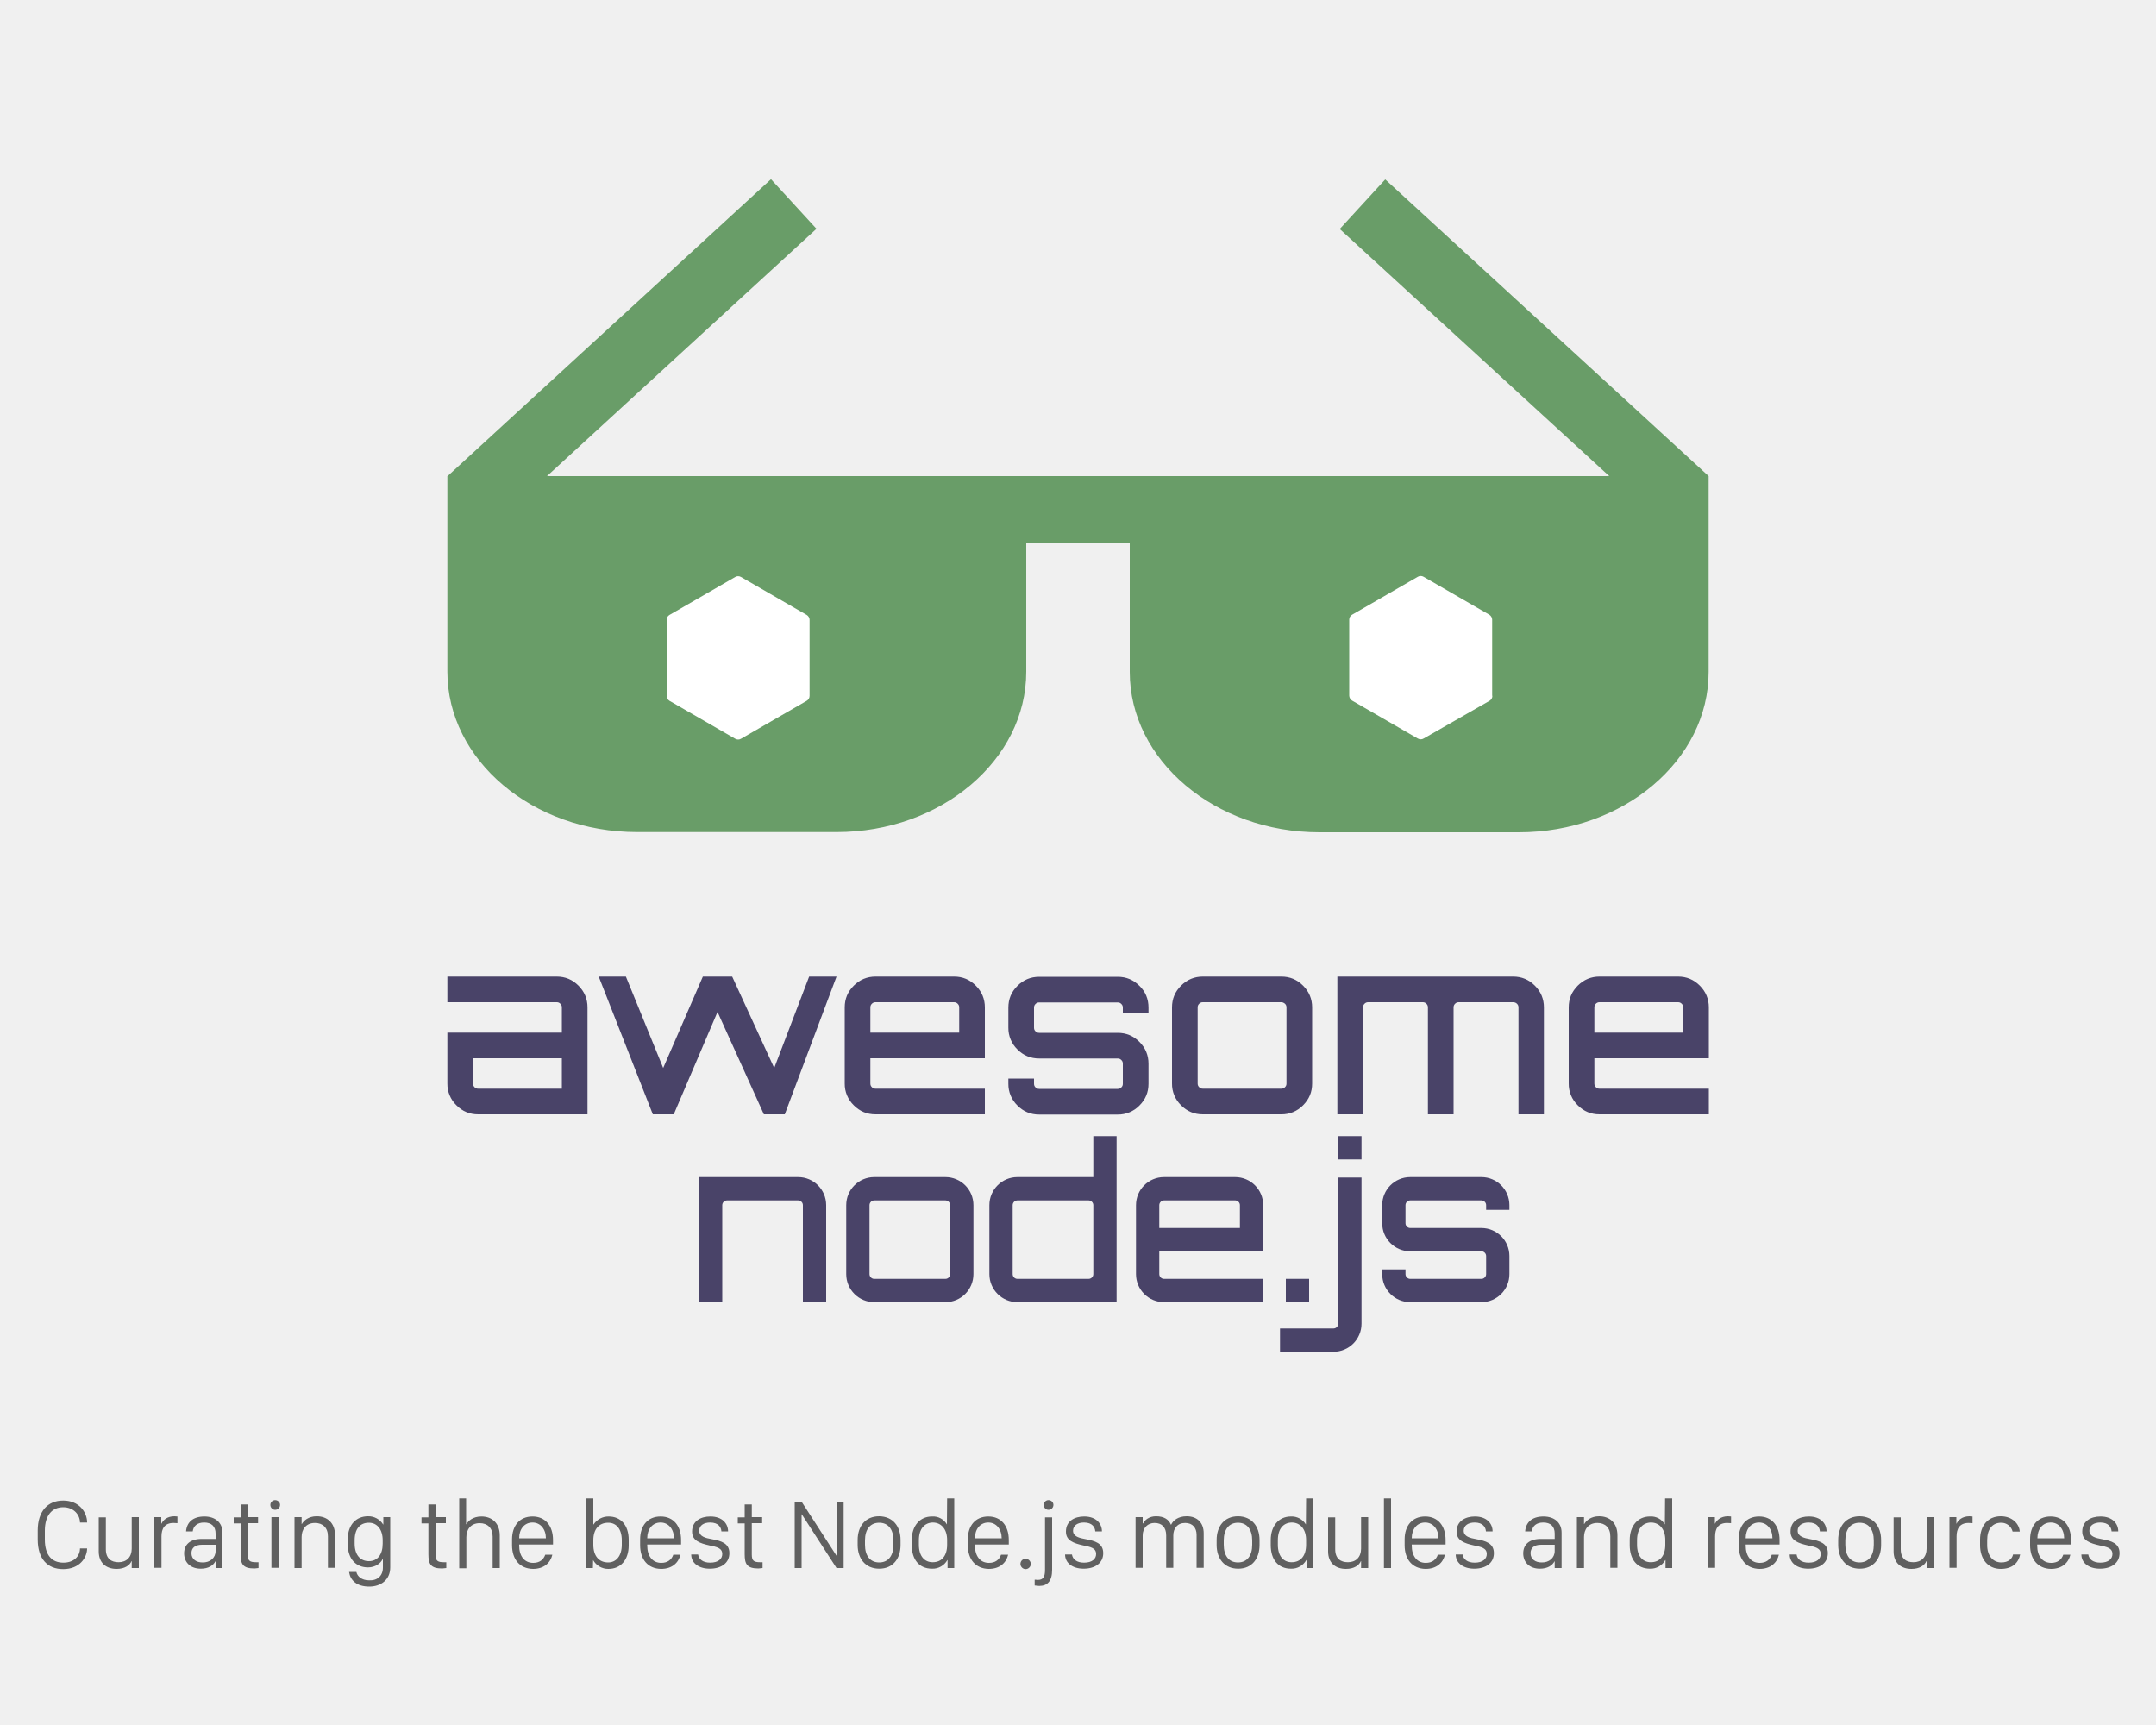
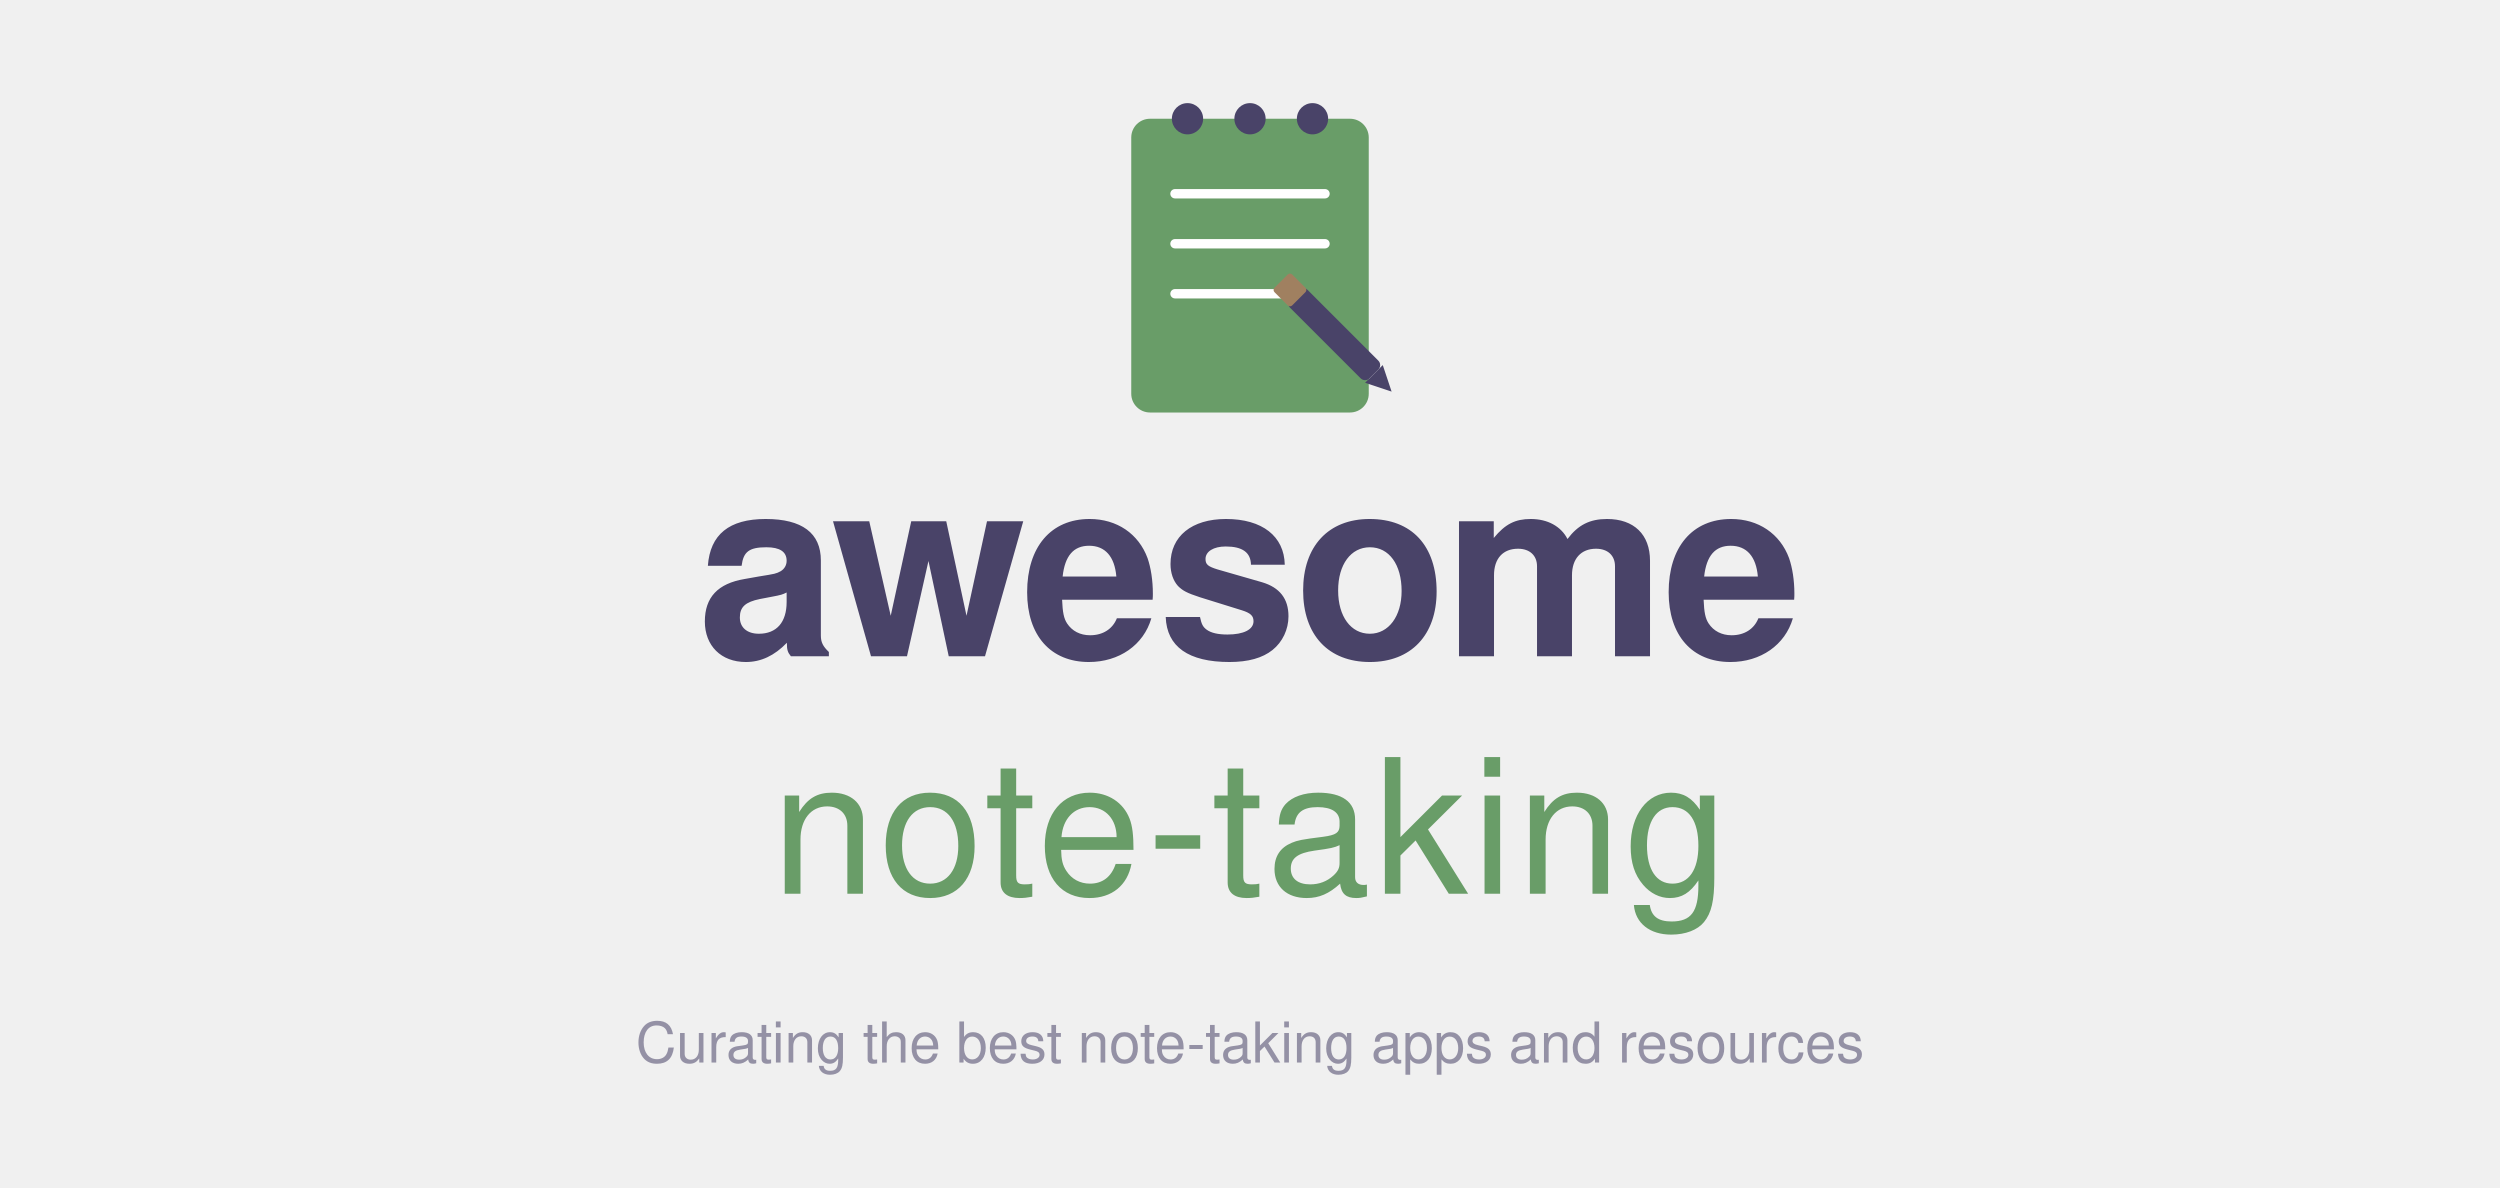
- <svg xmlns="http://www.w3.org/2000/svg" viewBox="-178.3 -166.8 1000 800">
-   <path fill="#494368" d="M79.9 286.1c4 0 7.3 1.4 10.1 4.2 2.8 2.8 4.2 6.2 4.2 10.1V350H43.5c-4 0-7.3-1.4-10.1-4.2a13.8 13.8 0 0 1-4.2-10.1v-23.6h53.1v-11.7c0-.7-.2-1.2-.7-1.7-.5-.5-1-.7-1.7-.7H29.2v-11.9h50.7zm2.4 52V324H41.1v11.7c0 .7.2 1.2.7 1.7.5.5 1 .7 1.7.7h38.8zm114.7-52h12.7l-24 63.9H176l-21.5-47.5-20.3 47.5-.2-.1.1.1h-9.6l-25.1-63.9H112l17.3 42.4 18.4-42.4h13.6l19.5 42.4 16.2-42.4zm67.2 0c4 0 7.3 1.4 10.1 4.2 2.8 2.8 4.2 6.2 4.2 10.1V324h-53.1v11.7c0 .7.2 1.2.7 1.7.5.5 1 .7 1.7.7h50.7V350h-50.7c-4 0-7.3-1.4-10.1-4.2a13.8 13.8 0 0 1-4.2-10.1v-35.3c0-4 1.4-7.3 4.2-10.1 2.8-2.8 6.2-4.2 10.1-4.2h36.4zm-38.8 26h41.2v-11.7c0-.7-.2-1.2-.7-1.7-.5-.5-1-.7-1.7-.7h-36.4c-.7 0-1.2.2-1.7.7-.5.5-.7 1-.7 1.7v11.7zm129-11.6v2.4h-11.9v-2.4c0-.7-.2-1.2-.7-1.7-.5-.5-1-.7-1.7-.7h-36.4c-.7 0-1.2.2-1.7.7-.5.5-.7 1-.7 1.7v9.3c0 .7.2 1.2.7 1.7.5.5 1 .7 1.7.7h36.4c4 0 7.3 1.4 10.1 4.2 2.8 2.8 4.2 6.2 4.2 10.1v9.3c0 4-1.4 7.3-4.2 10.1a13.8 13.8 0 0 1-10.1 4.2h-36.4c-4 0-7.3-1.4-10.1-4.2a13.8 13.8 0 0 1-4.2-10.1v-2.4h11.9v2.4c0 .7.2 1.2.7 1.7.5.5 1 .7 1.7.7h36.4c.7 0 1.2-.2 1.7-.7.5-.5.7-1 .7-1.7v-9.3c0-.7-.2-1.2-.7-1.7-.5-.5-1-.7-1.7-.7h-36.4c-4 0-7.3-1.4-10.1-4.2a13.8 13.8 0 0 1-4.2-10.1v-9.3c0-4 1.4-7.3 4.2-10.1 2.8-2.8 6.2-4.2 10.1-4.2h36.4c4 0 7.3 1.4 10.1 4.2 2.8 2.7 4.2 6.1 4.2 10.1zm25.2-14.4H416c4 0 7.3 1.4 10.1 4.2 2.8 2.8 4.2 6.2 4.2 10.1v35.3c0 4-1.4 7.3-4.2 10.1A13.8 13.8 0 0 1 416 350h-36.4c-4 0-7.3-1.4-10.1-4.2a13.8 13.8 0 0 1-4.2-10.1v-35.3c0-4 1.4-7.3 4.2-10.1 2.8-2.8 6.2-4.2 10.1-4.2zM416 298h-36.4c-.7 0-1.2.2-1.7.7-.5.5-.7 1-.7 1.7v35.3c0 .7.2 1.2.7 1.7.5.5 1 .7 1.7.7H416c.7 0 1.2-.2 1.7-.7.5-.5.7-1 .7-1.7v-35.3c0-.7-.2-1.2-.7-1.7-.5-.4-1-.7-1.7-.7zm107.5-11.9c4 0 7.3 1.4 10.1 4.2 2.8 2.8 4.2 6.2 4.2 10.1V350H526v-49.6c0-.7-.2-1.2-.7-1.7-.5-.5-1.1-.7-1.8-.7h-25.2c-.7 0-1.2.2-1.7.7-.5.5-.7 1-.7 1.7V350H484v-49.6c0-.7-.2-1.2-.7-1.7-.5-.5-1-.7-1.7-.7h-25.3c-.7 0-1.2.2-1.7.7-.5.5-.7 1-.7 1.7V350H442v-63.9h81.5zm76.5 0c4 0 7.3 1.4 10.1 4.2 2.8 2.8 4.2 6.2 4.2 10.1V324h-53.1v11.7c0 .7.2 1.2.7 1.7.5.5 1 .7 1.7.7h50.7V350h-50.7c-4 0-7.3-1.4-10.1-4.2a13.8 13.8 0 0 1-4.2-10.1v-35.3c0-4 1.4-7.3 4.2-10.1 2.8-2.8 6.2-4.2 10.1-4.2H600zm-38.8 26h41.2v-11.7c0-.7-.2-1.2-.7-1.7-.5-.5-1-.7-1.7-.7h-36.4c-.7 0-1.2.2-1.7.7-.5.5-.7 1-.7 1.7v11.7z" />
-   <path fill="#699D68" d="M614.2 54l-150-137.6-21.1 23L568.1 54H75.4l125-114.7-21.1-23L29.3 54h-.1v90.7c0 41 39.5 74.4 88 74.4h92.5c48.5 0 88-33.4 88-74.4V85.2h48v59.6c0 41 39.5 74.4 88 74.4h92.5c48.5 0 88-33.4 88-74.4V54z" />
-   <g fill="#494368">
-     <path d="M204.9 392.1v45h-10.8v-45c0-1.2-1-2.2-2.2-2.2h-33c-1.2 0-2.2 1-2.2 2.2v45h-10.8v-58h46a13 13 0 0 1 13 13zm55.3-13a13 13 0 0 1 13 13v32a13 13 0 0 1-13 13h-33a13 13 0 0 1-13-13v-32a13 13 0 0 1 13-13h33zm-33 10.8c-1.2 0-2.2 1-2.2 2.2v32c0 1.2 1 2.2 2.2 2.2h33c1.2 0 2.2-1 2.2-2.2v-32c0-1.2-1-2.2-2.2-2.2h-33zm112.4-29.8v77h-46a13 13 0 0 1-13-13v-32a13 13 0 0 1 13-13h35.2v-19h10.8zm-13 66.2c1.2 0 2.2-1 2.2-2.2v-32c0-1.2-1-2.2-2.2-2.2h-33c-1.2 0-2.2 1-2.2 2.2v32c0 1.2 1 2.2 2.2 2.2h33zm81-34.2v21.4h-48.2v10.6c0 1.2 1 2.2 2.2 2.2h46v10.8h-46a13 13 0 0 1-13-13v-32a13 13 0 0 1 13-13h33a13 13 0 0 1 13 13zm-10.8 10.6v-10.6c0-1.2-1-2.2-2.2-2.2h-33c-1.2 0-2.2 1-2.2 2.2v10.6h37.4zm32.1 34.4h-10.8v-10.8h10.8v10.8z" />
-     <path d="M453.2 415.1v32a13 13 0 0 1-13 13h-24.8v-10.8h24.8c1.2 0 2.2-1 2.2-2.2v-67.8h10.8v35.8zm0-55v10.8h-10.8v-10.8h10.8zm68.6 34.2H511v-2.2c0-1.2-1-2.2-2.2-2.2h-33c-1.2 0-2.2 1-2.2 2.2v8.4c0 1.2 1 2.2 2.2 2.2h33a13 13 0 0 1 13 13v8.4a13 13 0 0 1-13 13h-33a13 13 0 0 1-13-13v-2.2h10.8v2.2c0 1.2 1 2.2 2.2 2.2h33c1.2 0 2.2-1 2.2-2.2v-8.4c0-1.2-1-2.2-2.2-2.2h-33a13 13 0 0 1-13-13v-8.4a13 13 0 0 1 13-13h33a13 13 0 0 1 13 13v2.2z" />
+ <svg xmlns="http://www.w3.org/2000/svg" viewBox="0 0 800 380">
+   <g transform="translate(400, 80)">
+     <rect x="-38" y="-42" width="76" height="94" rx="6" ry="6" fill="#699D68" />
+     <circle cx="-20" cy="-42" r="5" fill="#494368" />
+     <circle cx="0" cy="-42" r="5" fill="#494368" />
+     <circle cx="20" cy="-42" r="5" fill="#494368" />
+     <line x1="-24" y1="-18" x2="24" y2="-18" stroke="white" stroke-width="3" stroke-linecap="round" />
+     <line x1="-24" y1="-2" x2="24" y2="-2" stroke="white" stroke-width="3" stroke-linecap="round" />
+     <line x1="-24" y1="14" x2="16" y2="14" stroke="white" stroke-width="3" stroke-linecap="round" />
+     <g transform="translate(34, 34) rotate(-45)">
+       <rect x="-4" y="-28" width="8" height="36" rx="2" fill="#494368" />
+       <polygon points="-4,8 4,8 0,16" fill="#494368" />
+       <rect x="-4" y="-34" width="8" height="8" rx="1" fill="#a08060" />
+     </g>
  </g>
-   <path fill="#FFF" fill-rule="evenodd" d="M197.2 155.9c0 1-.5 1.8-1.3 2.3l-30.5 17.6c-.8.5-1.8.5-2.7 0l-30.5-17.6a2.8 2.8 0 0 1-1.3-2.3v-35.2c0-1 .5-1.8 1.3-2.3l30.5-17.6c.8-.5 1.9-.5 2.7 0l30.5 17.6c.8.5 1.3 1.4 1.3 2.3v35.2zm316.7 0c0 1-.5 1.8-1.3 2.3L482 175.7c-.8.5-1.8.5-2.7 0l-30.5-17.6a2.8 2.8 0 0 1-1.3-2.3v-35.2c0-1 .5-1.8 1.3-2.3l30.5-17.6c.8-.5 1.9-.5 2.7 0l30.5 17.6c.8.5 1.3 1.4 1.3 2.3v35.3z" clip-rule="evenodd" />
-   <path fill="none" d="M-178.3 528.1h1000v52.5h-1000z" clip-rule="evenodd" />
-   <path d="M-157.5 547.2c0 7.3 3.3 10.7 8.6 10.7 5 0 7.7-3.1 7.7-6.6h3.3c0 4.2-3.4 9.6-11.1 9.6-7.3 0-11.8-4.8-11.8-13.7V543c0-8.9 4.6-13.9 11.8-13.9 7.4 0 11.1 5.4 11.1 10.2h-3.3c0-3.4-2.7-7.1-7.8-7.1s-8.5 3.7-8.5 10.9v4.1zm43.6 13.2h-3.3v-3.2h-.1c-.8 1.9-3.1 3.6-6.9 3.6-4.9 0-8.3-2.8-8.3-8.1v-15.8h3.3v14.8c0 4.4 2.6 6 5.9 6 3.7 0 6.1-2.4 6.1-6.3v-14.6h3.3v23.6zm7.1-23.6h3.3v3h.1c.7-1.5 2.5-3.4 6-3.4l1.4.1v3.1l-1.8-.1c-4.2 0-5.6 2.7-5.6 6.2v14.6h-3.3v-23.5zm21.6 23.9c-4.6 0-7.7-2.8-7.7-7.1 0-4.1 2.8-6.7 8.2-6.7h6.4v-2.5c0-3.3-1.9-5.1-5.3-5.1-3.2 0-5 1.6-5.3 4.1H-92c.3-4.1 3.1-6.9 8.5-6.9 4.9 0 8.4 2.7 8.4 7.5v16.4h-3.2v-3.1h-.1c-1 1.9-3.2 3.4-6.8 3.4zm6.9-8.2v-2.9h-6.3c-3.4 0-4.9 1.6-4.9 3.9 0 2.9 2.4 4.3 5.1 4.3 3.5.1 6.1-2.1 6.1-5.3zm11.6-21.6h3.3v5.9h4.8v2.8h-4.8v14.5c0 2.9.9 3.6 3.9 3.6h1.1v2.7l-1.9.2c-5.4 0-6.4-2.1-6.4-6.6v-14.3h-3.2v-2.8h3.2v-6zm16-2c1.3 0 2.3 1 2.3 2.2 0 1.3-1 2.3-2.3 2.3-1.2 0-2.2-1-2.2-2.3 0-1.2 1-2.2 2.2-2.2zm-1.7 7.9h3.3v23.5h-3.3v-23.5zm10.7 0h3.3v3.2h.1c.9-1.6 3.1-3.6 6.9-3.6 4.9 0 8.5 3.1 8.5 8.8v15.1h-3.3v-14.6c0-4-2.4-6.2-6-6.2-4.3 0-6.2 3.1-6.2 6.5v14.4h-3.3v-23.6zm41 23.4v-4h-.1c-.9 2-3.4 3.9-6.8 3.9-5.5 0-9.4-3.8-9.4-10.8v-2.2c0-6.9 4-10.7 9.4-10.7a8 8 0 0 1 7 3.8h.1v-3.4h3.2v23.3c0 5.8-4.4 8.9-9.7 8.9-5.9 0-8.8-2.9-9.4-6.8h3.4c.4 2 2.4 3.9 5.9 3.9 3.8.2 6.4-2.1 6.4-5.9zm-13.1-12.7v1.6c0 5.1 2.5 8.1 6.6 8.1s6.4-3.2 6.4-8.1v-1.6c0-4.9-2.5-8.1-6.4-8.1-4.1 0-6.6 2.8-6.6 8.1zm34.2-16.6h3.3v5.9h4.8v2.8h-4.8v14.5c0 2.9.9 3.6 3.9 3.6h1.1v2.7l-1.9.2c-5.4 0-6.4-2.1-6.4-6.6v-14.3h-3.2v-2.8h3.2v-6zm14.2-2.8h3.3v12h.1c.9-1.6 3.1-3.6 7-3.6 4.9 0 8.5 3.1 8.5 8.8v15.1h-3.3v-14.6c0-4-2.4-6.2-6-6.2-4.3 0-6.2 3.1-6.2 6.5v14.4h-3.3v-32.4zm24.6 21.7v-2.7c0-6.2 3.4-10.6 9.5-10.6 6 0 9.5 4.4 9.5 10.9v2.1H62.5v.5c0 4.8 2.4 8 6.5 8 3 0 4.8-1.5 5.6-3.8h3.3c-.9 3.8-3.9 6.6-9 6.6-6.1-.1-9.7-4.4-9.7-11zm15.7-3.2c0-4.2-2.5-7.3-6.2-7.3-3.8 0-6.2 3.1-6.2 7.2v.1h12.4zm21.9 10.1l-.1 3.7h-3.1v-32.3h3.3v12.1h.1a8.3 8.3 0 0 1 7-3.7c5.5 0 9.3 3.9 9.3 10.8v2.6c0 6.8-3.8 10.9-9.4 10.9a8 8 0 0 1-7.1-4.1zm13.3-7.1v-2.1c0-5.3-2.6-8.1-6.3-8.1-4.3 0-6.9 3-6.9 8.1v2.1c0 5.2 2.6 8.2 6.9 8.2 3.6 0 6.3-2.9 6.3-8.2zm8.5.2v-2.7c0-6.2 3.4-10.6 9.5-10.6 6 0 9.5 4.4 9.5 10.9v2.1h-15.7v.5c0 4.8 2.4 8 6.5 8 3 0 4.8-1.5 5.6-3.8h3.3c-.9 3.8-3.9 6.6-9 6.6-6.1-.1-9.7-4.4-9.7-11zm15.7-3.2c0-4.2-2.5-7.3-6.2-7.3-3.8 0-6.2 3.1-6.2 7.2v.1h12.4zm16.9-10.1c5.5 0 8.2 3.3 8.2 6.9h-3.1c-.1-1.8-1.3-4.1-5.2-4.1-2.9 0-5.1 1.3-5.1 3.8 0 2.7 3 3.4 5.8 3.9 4.4.8 8.2 1.9 8.2 6.5s-3.8 7.2-9.1 7.2c-5.1 0-8.6-2.6-8.6-6.6h3.2c.3 2.2 2.2 3.8 5.6 3.8 3.8 0 5.6-1.8 5.6-4 0-2.8-2.6-3.3-6-4-4.4-1-8-2.2-8-6.4 0-4.9 4-7 8.5-7zm15.9-5.6h3.3v5.9h4.8v2.8h-4.8v14.5c0 2.9.9 3.6 3.9 3.6h1.1v2.7l-1.9.2c-5.4 0-6.4-2.1-6.4-6.6v-14.3h-3.2v-2.8h3.2v-6zm23.2 29.5v-30.6h3.3l16.1 24.9h.1v-24.9h3.2v30.6h-3.3l-16.1-24.9h-.1v24.9h-3.2zm49.1-13v2.3c0 6.3-3.5 11-9.9 11s-10-4.7-10-11v-2.3c0-6.3 3.5-11 10-11 6.4.1 9.9 4.7 9.9 11zm-16.5.2v2c0 5.1 2.4 8.2 6.6 8.2 4.2 0 6.6-3.1 6.6-8.2v-2c0-5.1-2.4-8.2-6.6-8.2-4.2 0-6.6 3.1-6.6 8.2zm38-7.4l.1-12.1h3.3v32.3h-3.1v-3.7h-.1a7.8 7.8 0 0 1-7.1 4c-6.1 0-9.4-4.4-9.4-10.9v-2.4c0-6.4 3.6-10.9 9.4-10.9a7.4 7.4 0 0 1 6.9 3.7zm-13 7.3v2.1c0 5.4 2.7 8.1 6.4 8.1 4.2 0 6.7-3 6.7-8.1v-2.2c0-4.9-2.6-8.1-6.7-8.1-3.6.1-6.4 2.7-6.4 8.2zm22.7 2.3v-2.7c0-6.2 3.4-10.6 9.5-10.6 6 0 9.5 4.4 9.5 10.9v2.1h-15.7v.5c0 4.8 2.4 8 6.5 8 3 0 4.8-1.5 5.6-3.8h3.3c-.9 3.8-3.9 6.6-9 6.6-6.1-.1-9.7-4.4-9.7-11zm15.7-3.2c0-4.2-2.5-7.3-6.2-7.3-3.8 0-6.2 3.1-6.2 7.2v.1h12.4zm11.1 9.5c1.3 0 2.4 1.1 2.4 2.4 0 1.3-1.1 2.4-2.4 2.4s-2.4-1.1-2.4-2.4c0-1.4 1.1-2.4 2.4-2.4zm12.3 5.1c0 5.3-2.2 7.5-6 7.5l-2.1-.2v-2.7l1.5.1c2.5 0 3.3-1.5 3.3-4.7v-24.3h3.3v24.3zm-1.7-32.3c1.3 0 2.3 1 2.3 2.2 0 1.3-1 2.3-2.3 2.3-1.2 0-2.2-1-2.2-2.3 0-1.2 1-2.2 2.2-2.2zm16.6 7.6c5.5 0 8.2 3.3 8.2 6.9h-3.1c-.1-1.8-1.3-4.1-5.2-4.1-2.9 0-5.1 1.3-5.1 3.8 0 2.7 3 3.4 5.8 3.9 4.4.8 8.2 1.9 8.2 6.5s-3.8 7.2-9.1 7.2c-5.1 0-8.6-2.6-8.6-6.6h3.2c.3 2.2 2.2 3.8 5.6 3.8 3.8 0 5.6-1.8 5.6-4 0-2.8-2.6-3.3-6-4-4.4-1-8-2.2-8-6.4 0-4.9 4-7 8.5-7zm23.8.3h3.3v2.9h.2c.8-1.6 2.8-3.3 6-3.3 3.7 0 5.9 1.5 6.9 3.9h.1c.9-2 3.3-3.9 7.2-3.9 4.9 0 7.9 3 7.9 7.9v16h-3.3V545c0-3.2-1.8-5.5-5.3-5.5-3.6 0-5.5 2.5-5.5 5.8v15h-3.3v-15c0-3.8-2-5.8-5.4-5.8-3.1 0-5.5 2.2-5.5 5.8v15h-3.3v-23.5zm57.5 10.6v2.3c0 6.3-3.5 11-9.9 11s-10-4.7-10-11v-2.3c0-6.3 3.5-11 10-11 6.3.1 9.9 4.7 9.9 11zm-16.6.2v2c0 5.1 2.4 8.2 6.6 8.2 4.2 0 6.6-3.1 6.6-8.2v-2c0-5.1-2.4-8.2-6.6-8.2-4.2 0-6.6 3.1-6.6 8.2zm38.1-7.4l.1-12.1h3.3v32.3h-3.1v-3.7h-.1a7.8 7.8 0 0 1-7.1 4c-6.1 0-9.4-4.4-9.4-10.9v-2.4c0-6.4 3.6-10.9 9.4-10.9a7.7 7.7 0 0 1 6.9 3.7zm-13 7.3v2.1c0 5.4 2.7 8.1 6.4 8.1 4.2 0 6.7-3 6.7-8.1v-2.2c0-4.9-2.6-8.1-6.7-8.1-3.7.1-6.4 2.7-6.4 8.2zm41.9 12.9H453v-3.2h-.1c-.8 1.9-3.1 3.6-6.9 3.6-4.9 0-8.3-2.8-8.3-8.1v-15.8h3.3v14.8c0 4.4 2.6 6 5.9 6 3.7 0 6.1-2.4 6.1-6.3v-14.6h3.3v23.6zm7.3-32.3h3.3v32.3h-3.3v-32.3zm9.6 21.7v-2.7c0-6.2 3.4-10.6 9.5-10.6 6 0 9.5 4.4 9.5 10.9v2.1h-15.7v.5c0 4.8 2.4 8 6.5 8 3 0 4.8-1.5 5.6-3.8h3.3c-.9 3.8-3.9 6.6-9 6.6-6.1-.1-9.7-4.4-9.7-11zm15.7-3.2c0-4.2-2.5-7.3-6.2-7.3-3.8 0-6.2 3.1-6.2 7.2v.1h12.4zm16.9-10.1c5.5 0 8.2 3.3 8.2 6.9h-3.1c-.1-1.8-1.3-4.1-5.2-4.1-2.9 0-5.1 1.3-5.1 3.8 0 2.7 3 3.4 5.8 3.9 4.4.8 8.2 1.9 8.2 6.5s-3.8 7.2-9.1 7.2c-5.1 0-8.6-2.6-8.6-6.6h3.2c.3 2.2 2.2 3.8 5.6 3.8 3.8 0 5.6-1.8 5.6-4 0-2.8-2.6-3.3-6-4-4.4-1-8-2.2-8-6.4 0-4.9 4.1-7 8.5-7zm30.1 24.2c-4.6 0-7.7-2.8-7.7-7.1 0-4.1 2.8-6.7 8.2-6.7h6.4v-2.5c0-3.3-1.9-5.1-5.3-5.1-3.2 0-5 1.6-5.3 4.1h-3.1c.3-4.1 3.1-6.9 8.5-6.9 4.9 0 8.4 2.7 8.4 7.5v16.4h-3.2v-3.1h-.1c-1 1.9-3.2 3.4-6.8 3.4zm6.9-8.2v-2.9h-6.3c-3.4 0-4.9 1.6-4.9 3.9 0 2.9 2.4 4.3 5.1 4.3 3.5.1 6.1-2.1 6.1-5.3zm10.3-15.7h3.3v3.2h.1c.9-1.6 3.1-3.6 6.9-3.6 4.9 0 8.5 3.1 8.5 8.8v15.1h-3.3v-14.6c0-4-2.4-6.2-6-6.2-4.3 0-6.2 3.1-6.2 6.5v14.4h-3.3v-23.6zm40.8 3.4l.1-12.1h3.3v32.3h-3.1v-3.7h-.1a7.8 7.8 0 0 1-7.1 4c-6.1 0-9.4-4.4-9.4-10.9v-2.4c0-6.4 3.6-10.9 9.4-10.9a7.4 7.4 0 0 1 6.9 3.7zm-12.9 7.3v2.1c0 5.4 2.7 8.1 6.4 8.1 4.2 0 6.7-3 6.7-8.1v-2.2c0-4.9-2.6-8.1-6.7-8.1-3.7.1-6.4 2.7-6.4 8.2zm32.8-10.7h3.3v3h.1c.7-1.5 2.5-3.4 6-3.4l1.4.1v3.1l-1.8-.1c-4.2 0-5.6 2.7-5.6 6.2v14.6h-3.3v-23.5zm14.3 13v-2.7c0-6.2 3.4-10.6 9.5-10.6 6 0 9.5 4.4 9.5 10.9v2.1h-15.7v.5c0 4.8 2.4 8 6.5 8 3 0 4.8-1.5 5.6-3.8h3.3c-.9 3.8-3.9 6.6-9 6.6-6.1-.1-9.7-4.4-9.7-11zm15.7-3.2c0-4.2-2.5-7.3-6.2-7.3-3.8 0-6.2 3.1-6.2 7.2v.1h12.4zm16.9-10.1c5.5 0 8.2 3.3 8.2 6.9h-3.1c-.1-1.8-1.3-4.1-5.2-4.1-2.9 0-5.1 1.3-5.1 3.8 0 2.7 3 3.4 5.8 3.9 4.4.8 8.2 1.9 8.2 6.5s-3.8 7.2-9.1 7.2c-5.1 0-8.6-2.6-8.6-6.6h3.2c.3 2.2 2.2 3.8 5.6 3.8 3.8 0 5.6-1.8 5.6-4 0-2.8-2.6-3.3-6-4-4.4-1-8-2.2-8-6.4 0-4.9 4-7 8.5-7zm33.5 10.9v2.3c0 6.3-3.5 11-9.9 11s-10-4.7-10-11v-2.3c0-6.3 3.5-11 10-11 6.3.1 9.9 4.7 9.9 11zm-16.6.2v2c0 5.1 2.4 8.2 6.6 8.2 4.2 0 6.6-3.1 6.6-8.2v-2c0-5.1-2.4-8.2-6.6-8.2-4.2 0-6.6 3.1-6.6 8.2zm41 12.8h-3.3v-3.2h-.1c-.8 1.9-3.1 3.6-6.9 3.6-4.9 0-8.3-2.8-8.3-8.1v-15.8h3.3v14.8c0 4.4 2.6 6 5.9 6 3.7 0 6.1-2.4 6.1-6.3v-14.6h3.3v23.6zm7.2-23.6h3.3v3h.1c.7-1.5 2.5-3.4 6-3.4l1.4.1v3.1l-1.8-.1c-4.2 0-5.6 2.7-5.6 6.2v14.6h-3.3v-23.5zm14.3 10.4c0-6.4 3.6-10.8 9.6-10.8 5.4 0 8.6 3.6 8.8 7.1h-3.3a5.4 5.4 0 0 0-5.3-4.1c-4.1 0-6.5 3-6.5 8v2.4c0 4.8 2.6 8 6.6 8 3.2 0 5-1.7 5.4-3.7h3.3c-.8 3.8-3.5 6.7-9 6.7-6.1 0-9.6-4.7-9.6-11v-2.6zm23.2 2.6v-2.7c0-6.2 3.4-10.6 9.5-10.6 6 0 9.5 4.4 9.5 10.9v2.1h-15.7v.5c0 4.8 2.4 8 6.5 8 3 0 4.8-1.5 5.6-3.8h3.3c-.9 3.8-3.9 6.6-9 6.6-6-.1-9.7-4.4-9.7-11zm15.8-3.2c0-4.2-2.5-7.3-6.2-7.3-3.8 0-6.2 3.1-6.2 7.2v.1h12.4zm16.9-10.1c5.5 0 8.2 3.3 8.2 6.9h-3.1c-.1-1.8-1.3-4.1-5.2-4.1-2.9 0-5.1 1.3-5.1 3.8 0 2.7 3 3.4 5.8 3.9 4.4.8 8.2 1.9 8.2 6.5s-3.8 7.2-9.1 7.2c-5.1 0-8.6-2.6-8.6-6.6h3.2c.3 2.2 2.2 3.8 5.6 3.8 3.8 0 5.6-1.8 5.6-4 0-2.8-2.6-3.3-6-4-4.4-1-8-2.2-8-6.4 0-4.9 4-7 8.5-7z" opacity=".6" />
+   <text x="400" y="210" text-anchor="middle" font-family="'Helvetica Neue', Helvetica, Arial, sans-serif" font-size="80" font-weight="700" letter-spacing="-1" fill="#494368">awesome</text>
+   <text x="400" y="286" text-anchor="middle" font-family="'Helvetica Neue', Helvetica, Arial, sans-serif" font-size="60" font-weight="300" letter-spacing="1" fill="#699D68">note-taking</text>
+   <text x="400" y="340" text-anchor="middle" font-family="'Helvetica Neue', Helvetica, Arial, sans-serif" font-size="18" fill="#494368" opacity="0.55">Curating the best note-taking apps and resources</text>
</svg>
